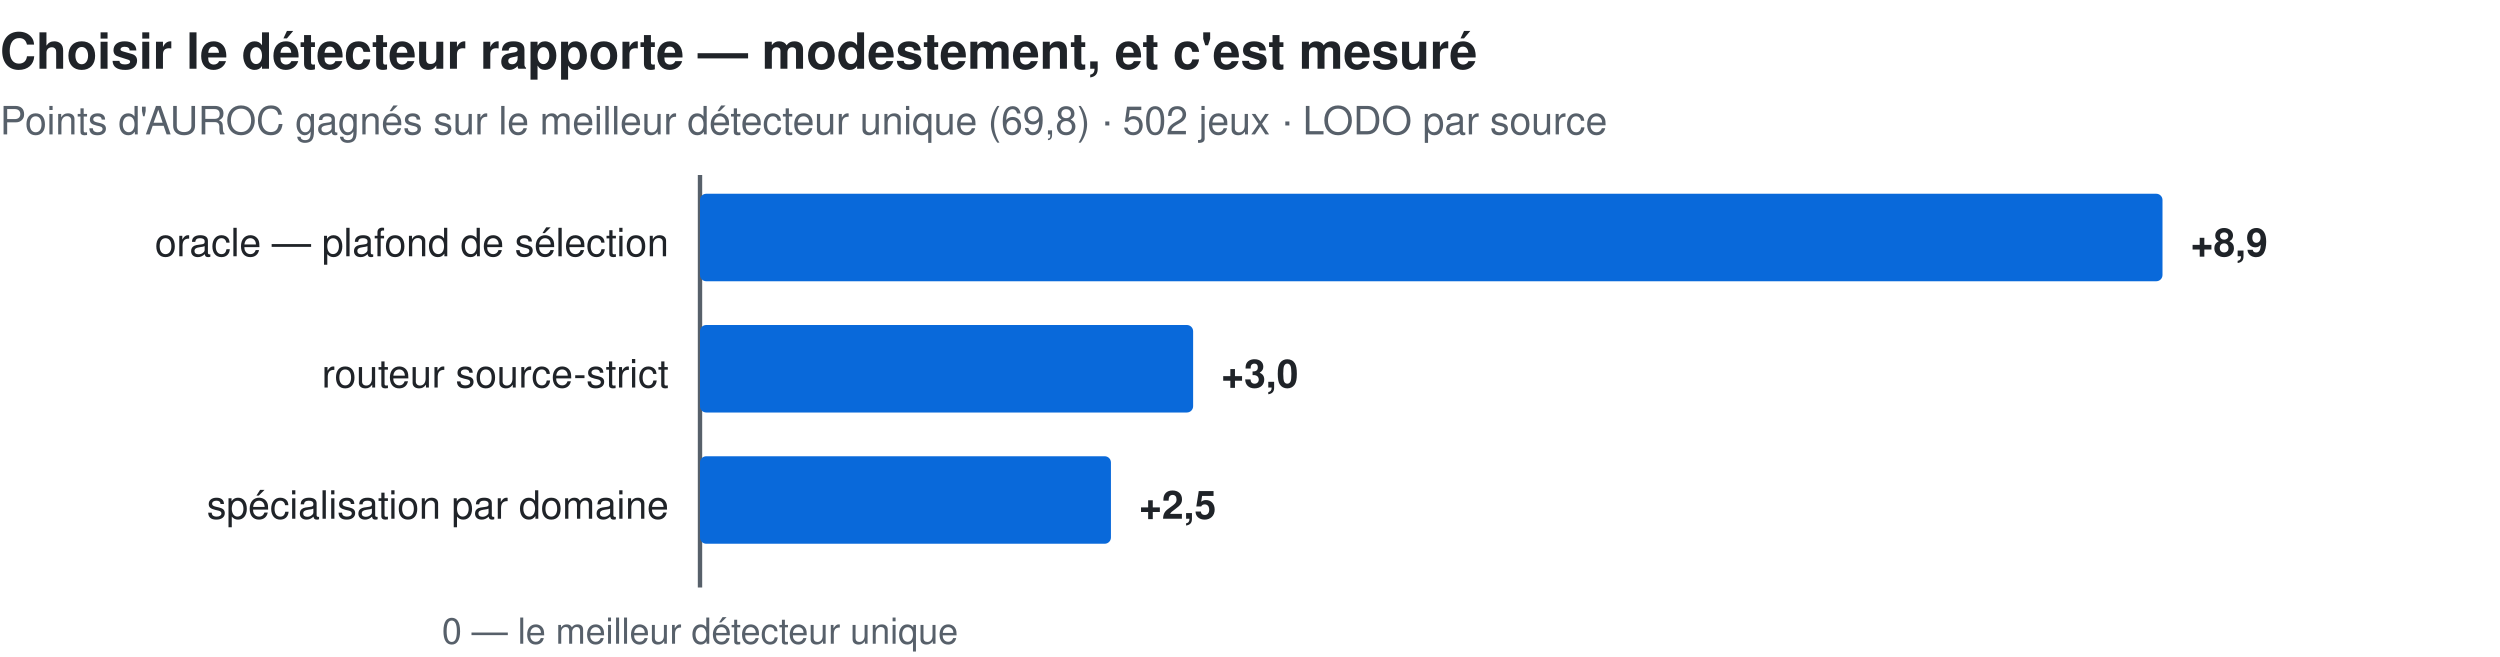
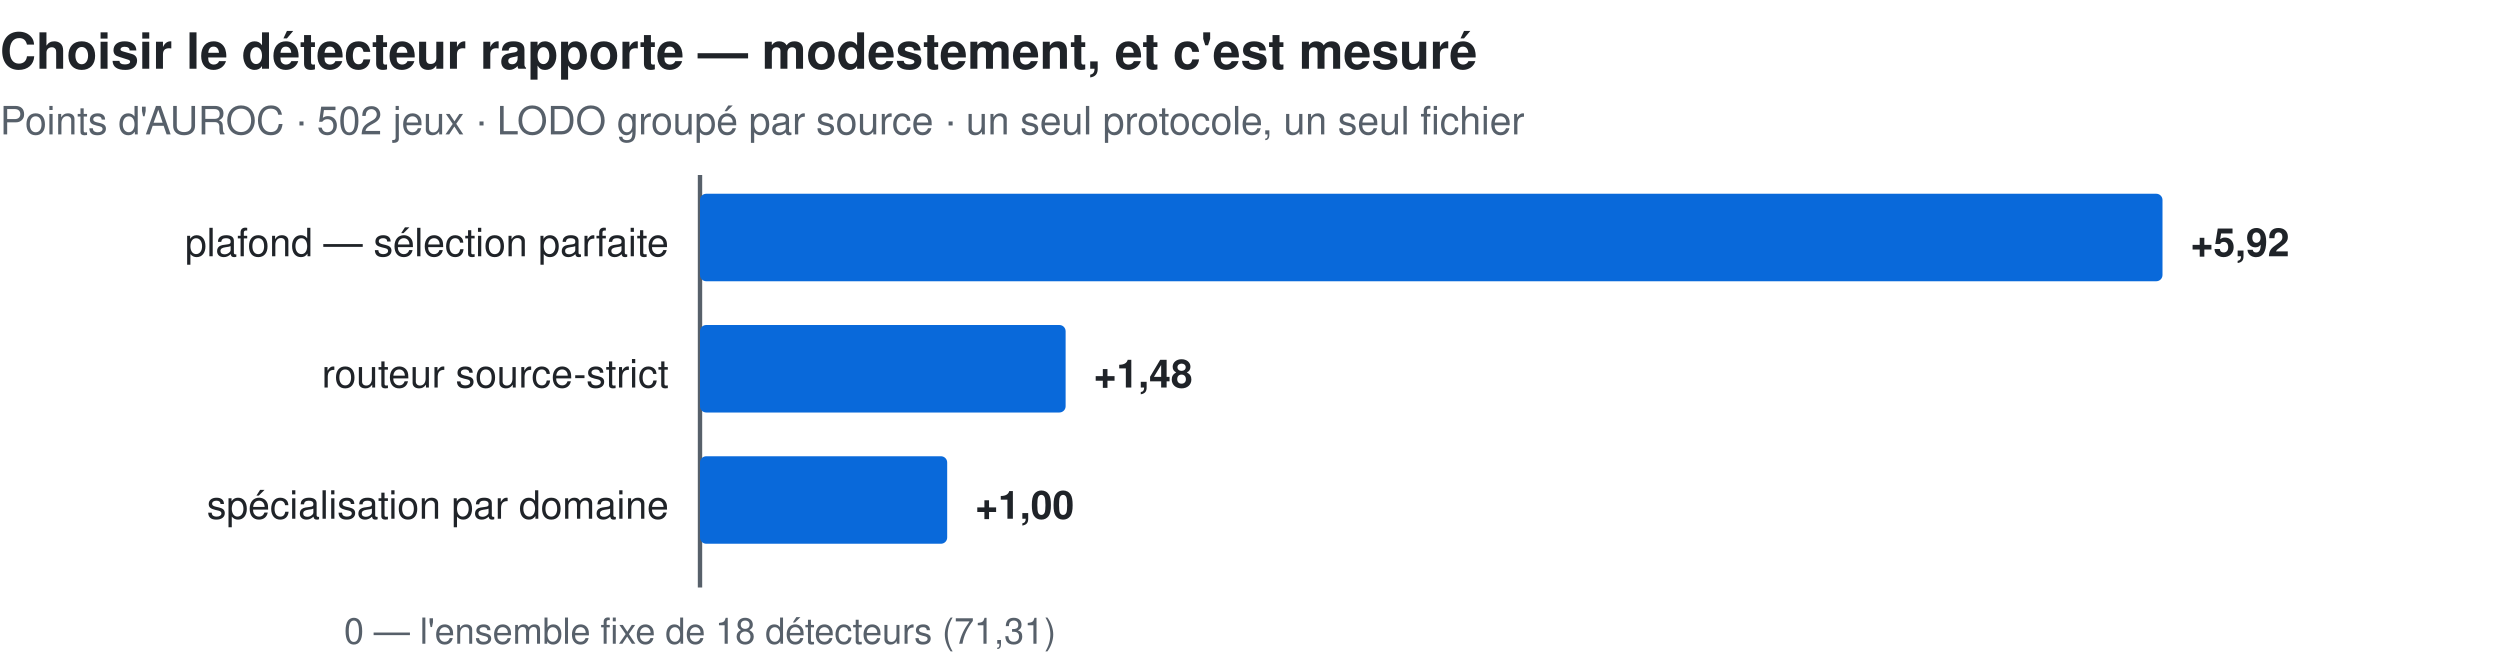
<svg xmlns="http://www.w3.org/2000/svg" viewBox="0 0 800 210" width="800" height="210" role="img" font-family="-apple-system,BlinkMacSystemFont,'Segoe UI',Helvetica,Arial,sans-serif">
  <text x="0" y="22" font-size="16" font-weight="600" fill="#1f2328">Choisir le détecteur rapporte — modestement, et c'est mesuré</text>
-   <text x="0" y="43" font-size="12.5" fill="#57606a">Points d'AUROC gagnés sur le meilleur détecteur unique (69,8) · 502 jeux · LODO par source</text>
+   <text x="0" y="43" font-size="12.5" fill="#57606a">Points d'AUROC · 502 jeux · LODO groupé par source · un seul protocole, un seul fichier</text>
  <line x1="224.0" y1="56" x2="224.0" y2="188" stroke="#57606a" stroke-width="1.4" />
  <rect x="224.0" y="62" width="468.0" height="28" rx="2" fill="#0969da" />
-   <text x="214" y="82" font-size="12.5" text-anchor="end" fill="#1f2328">oracle — plafond de sélection</text>
-   <text x="701.0" y="82" font-size="12.5" font-weight="600" text-anchor="start" fill="#1f2328">+8,9</text>
-   <rect x="224.0" y="104" width="157.8" height="28" rx="2" fill="#0969da" />
+   <text x="214" y="82" font-size="12.5" text-anchor="end" fill="#1f2328">plafond — sélection parfaite</text>
+   <text x="701.0" y="82" font-size="12.5" font-weight="600" text-anchor="start" fill="#1f2328">+5,92</text>
+   <rect x="224.0" y="104" width="117.0" height="28" rx="2" fill="#0969da" />
  <text x="214" y="124" font-size="12.5" text-anchor="end" fill="#1f2328">routeur source-strict</text>
-   <text x="390.8" y="124" font-size="12.5" font-weight="600" text-anchor="start" fill="#1f2328">+3,0</text>
-   <rect x="224.0" y="146" width="131.5" height="28" rx="2" fill="#0969da" />
+   <text x="350.0" y="124" font-size="12.5" font-weight="600" text-anchor="start" fill="#1f2328">+1,48</text>
+   <rect x="224.0" y="146" width="79.1" height="28" rx="2" fill="#0969da" />
  <text x="214" y="166" font-size="12.5" text-anchor="end" fill="#1f2328">spécialisation par domaine</text>
-   <text x="364.5" y="166" font-size="12.5" font-weight="600" text-anchor="start" fill="#1f2328">+2,5</text>
-   <text x="224.0" y="206" font-size="11.5" text-anchor="middle" fill="#57606a">0 — le meilleur détecteur unique</text>
+   <text x="312.1" y="166" font-size="12.5" font-weight="600" text-anchor="start" fill="#1f2328">+1,00</text>
+   <text x="224.0" y="206" font-size="11.5" text-anchor="middle" fill="#57606a">0 — l'ensemble fixe de 18 détecteurs (71,31)</text>
</svg>
